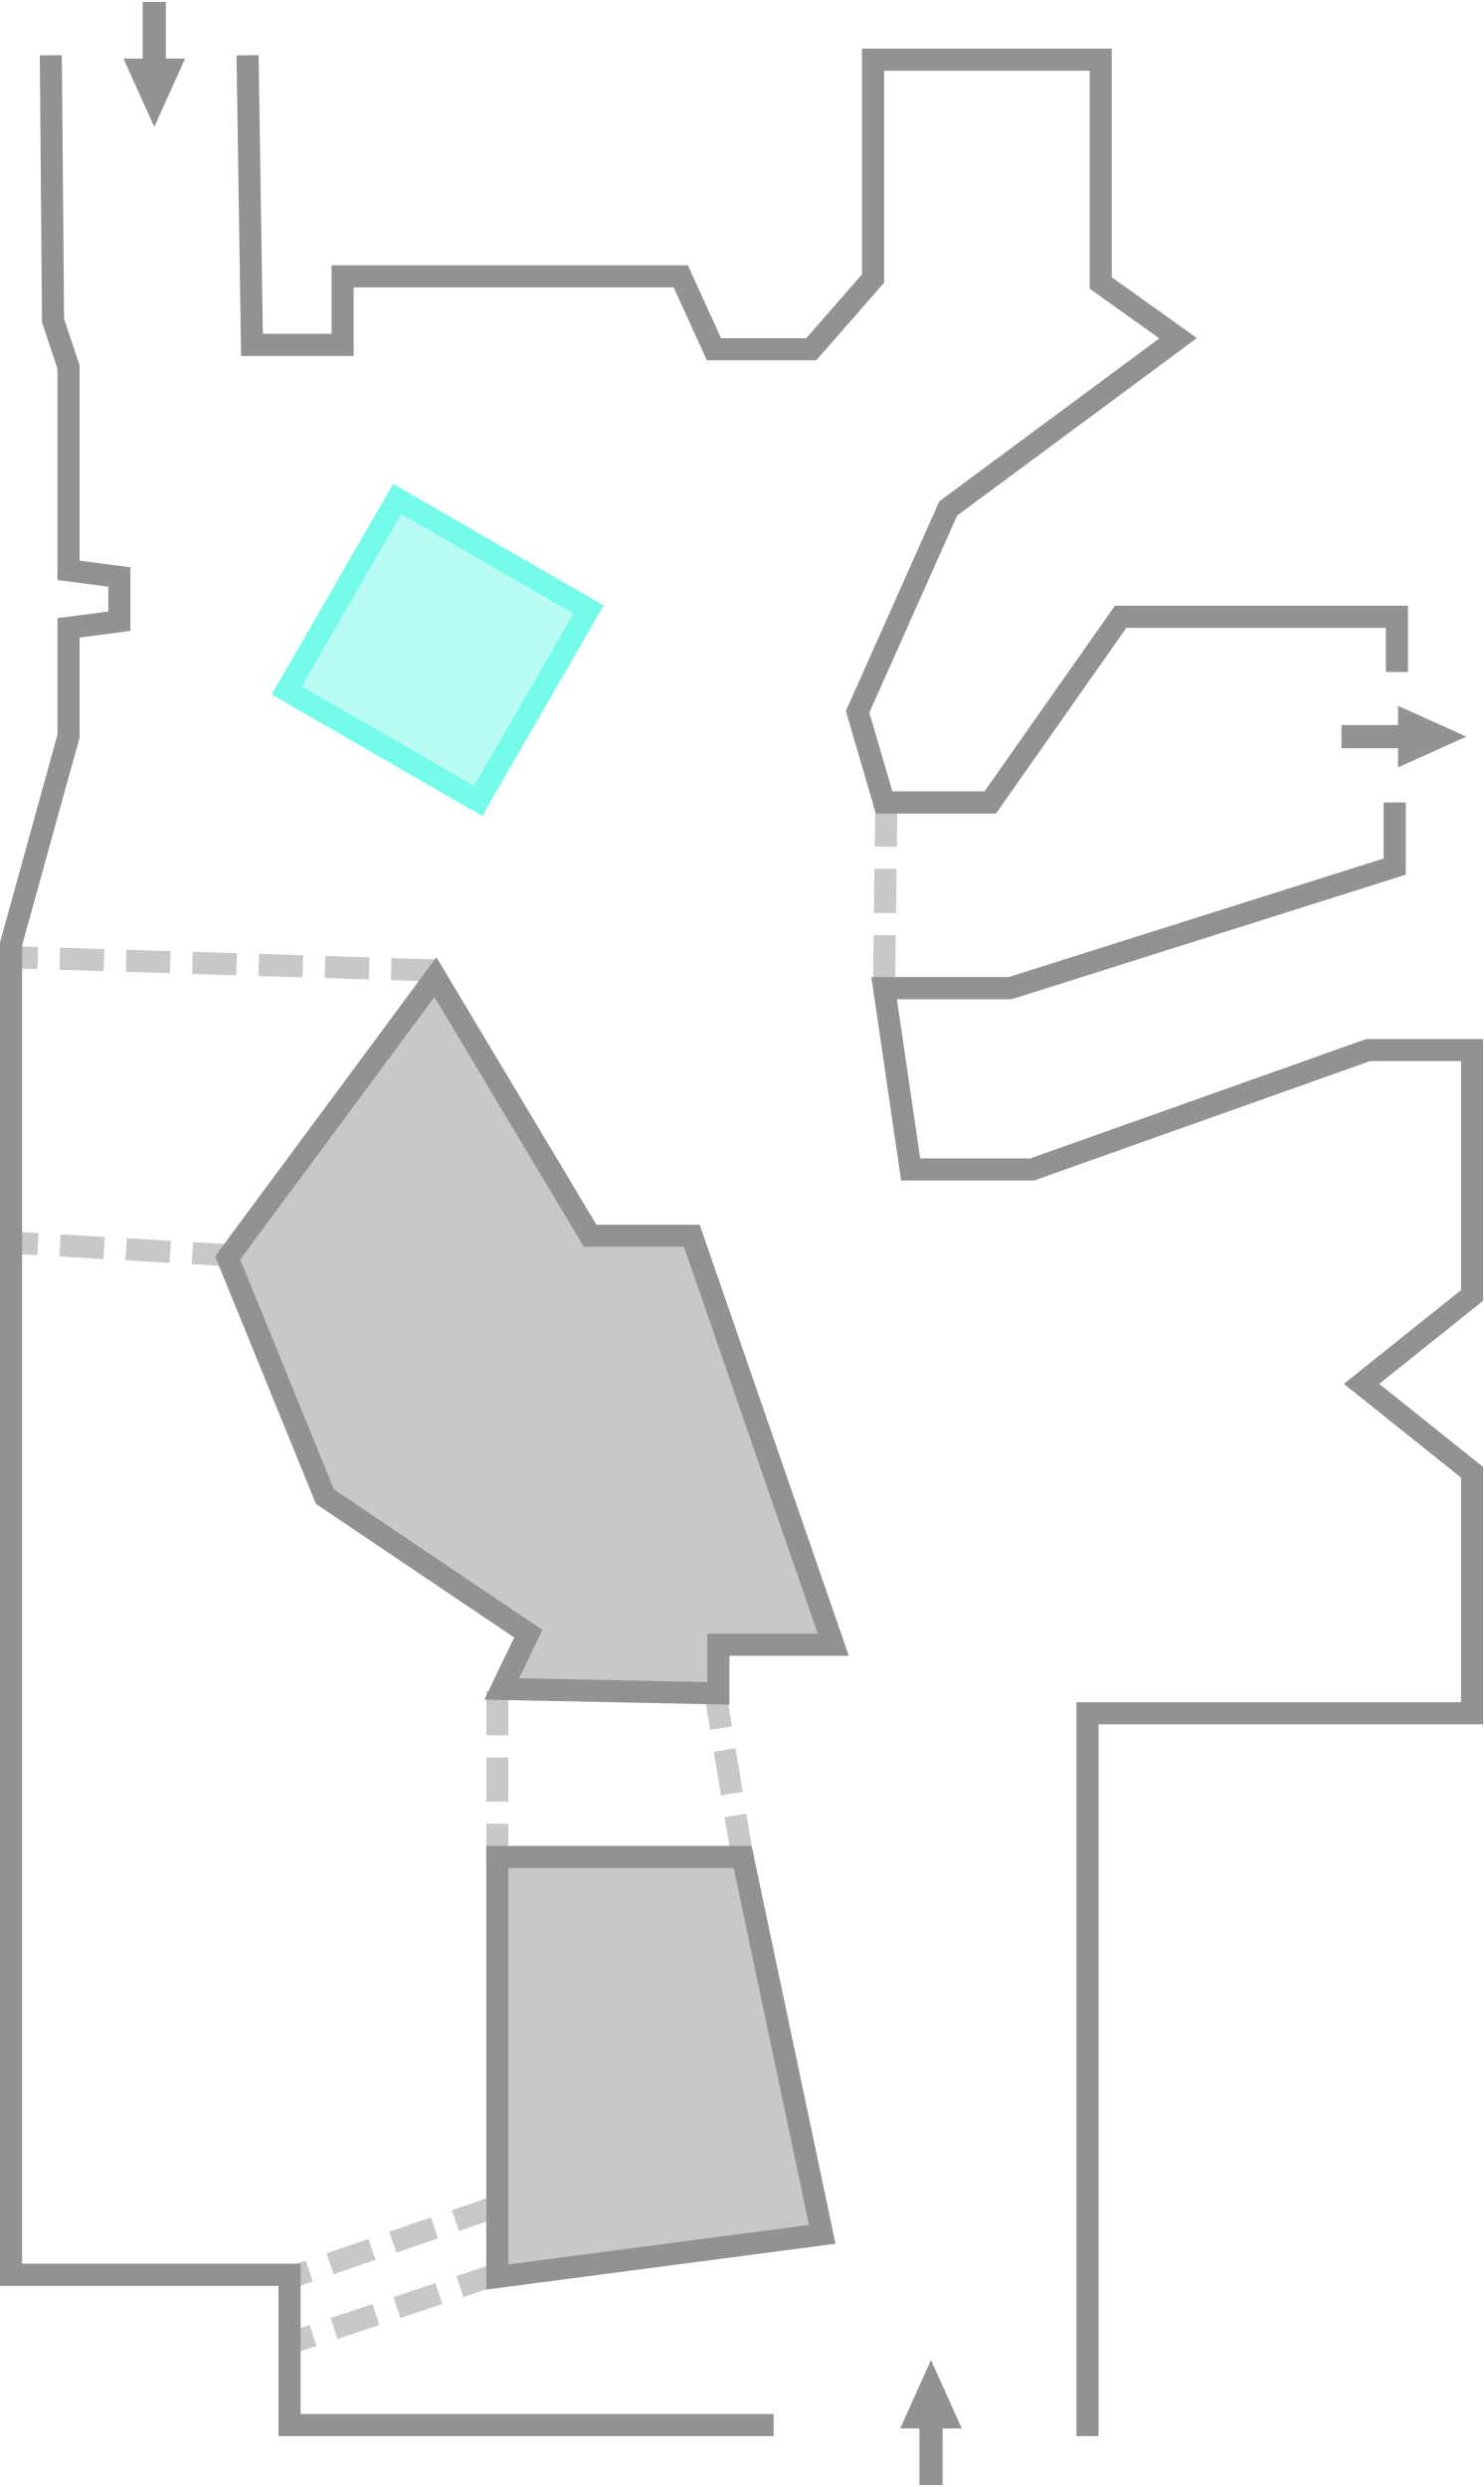
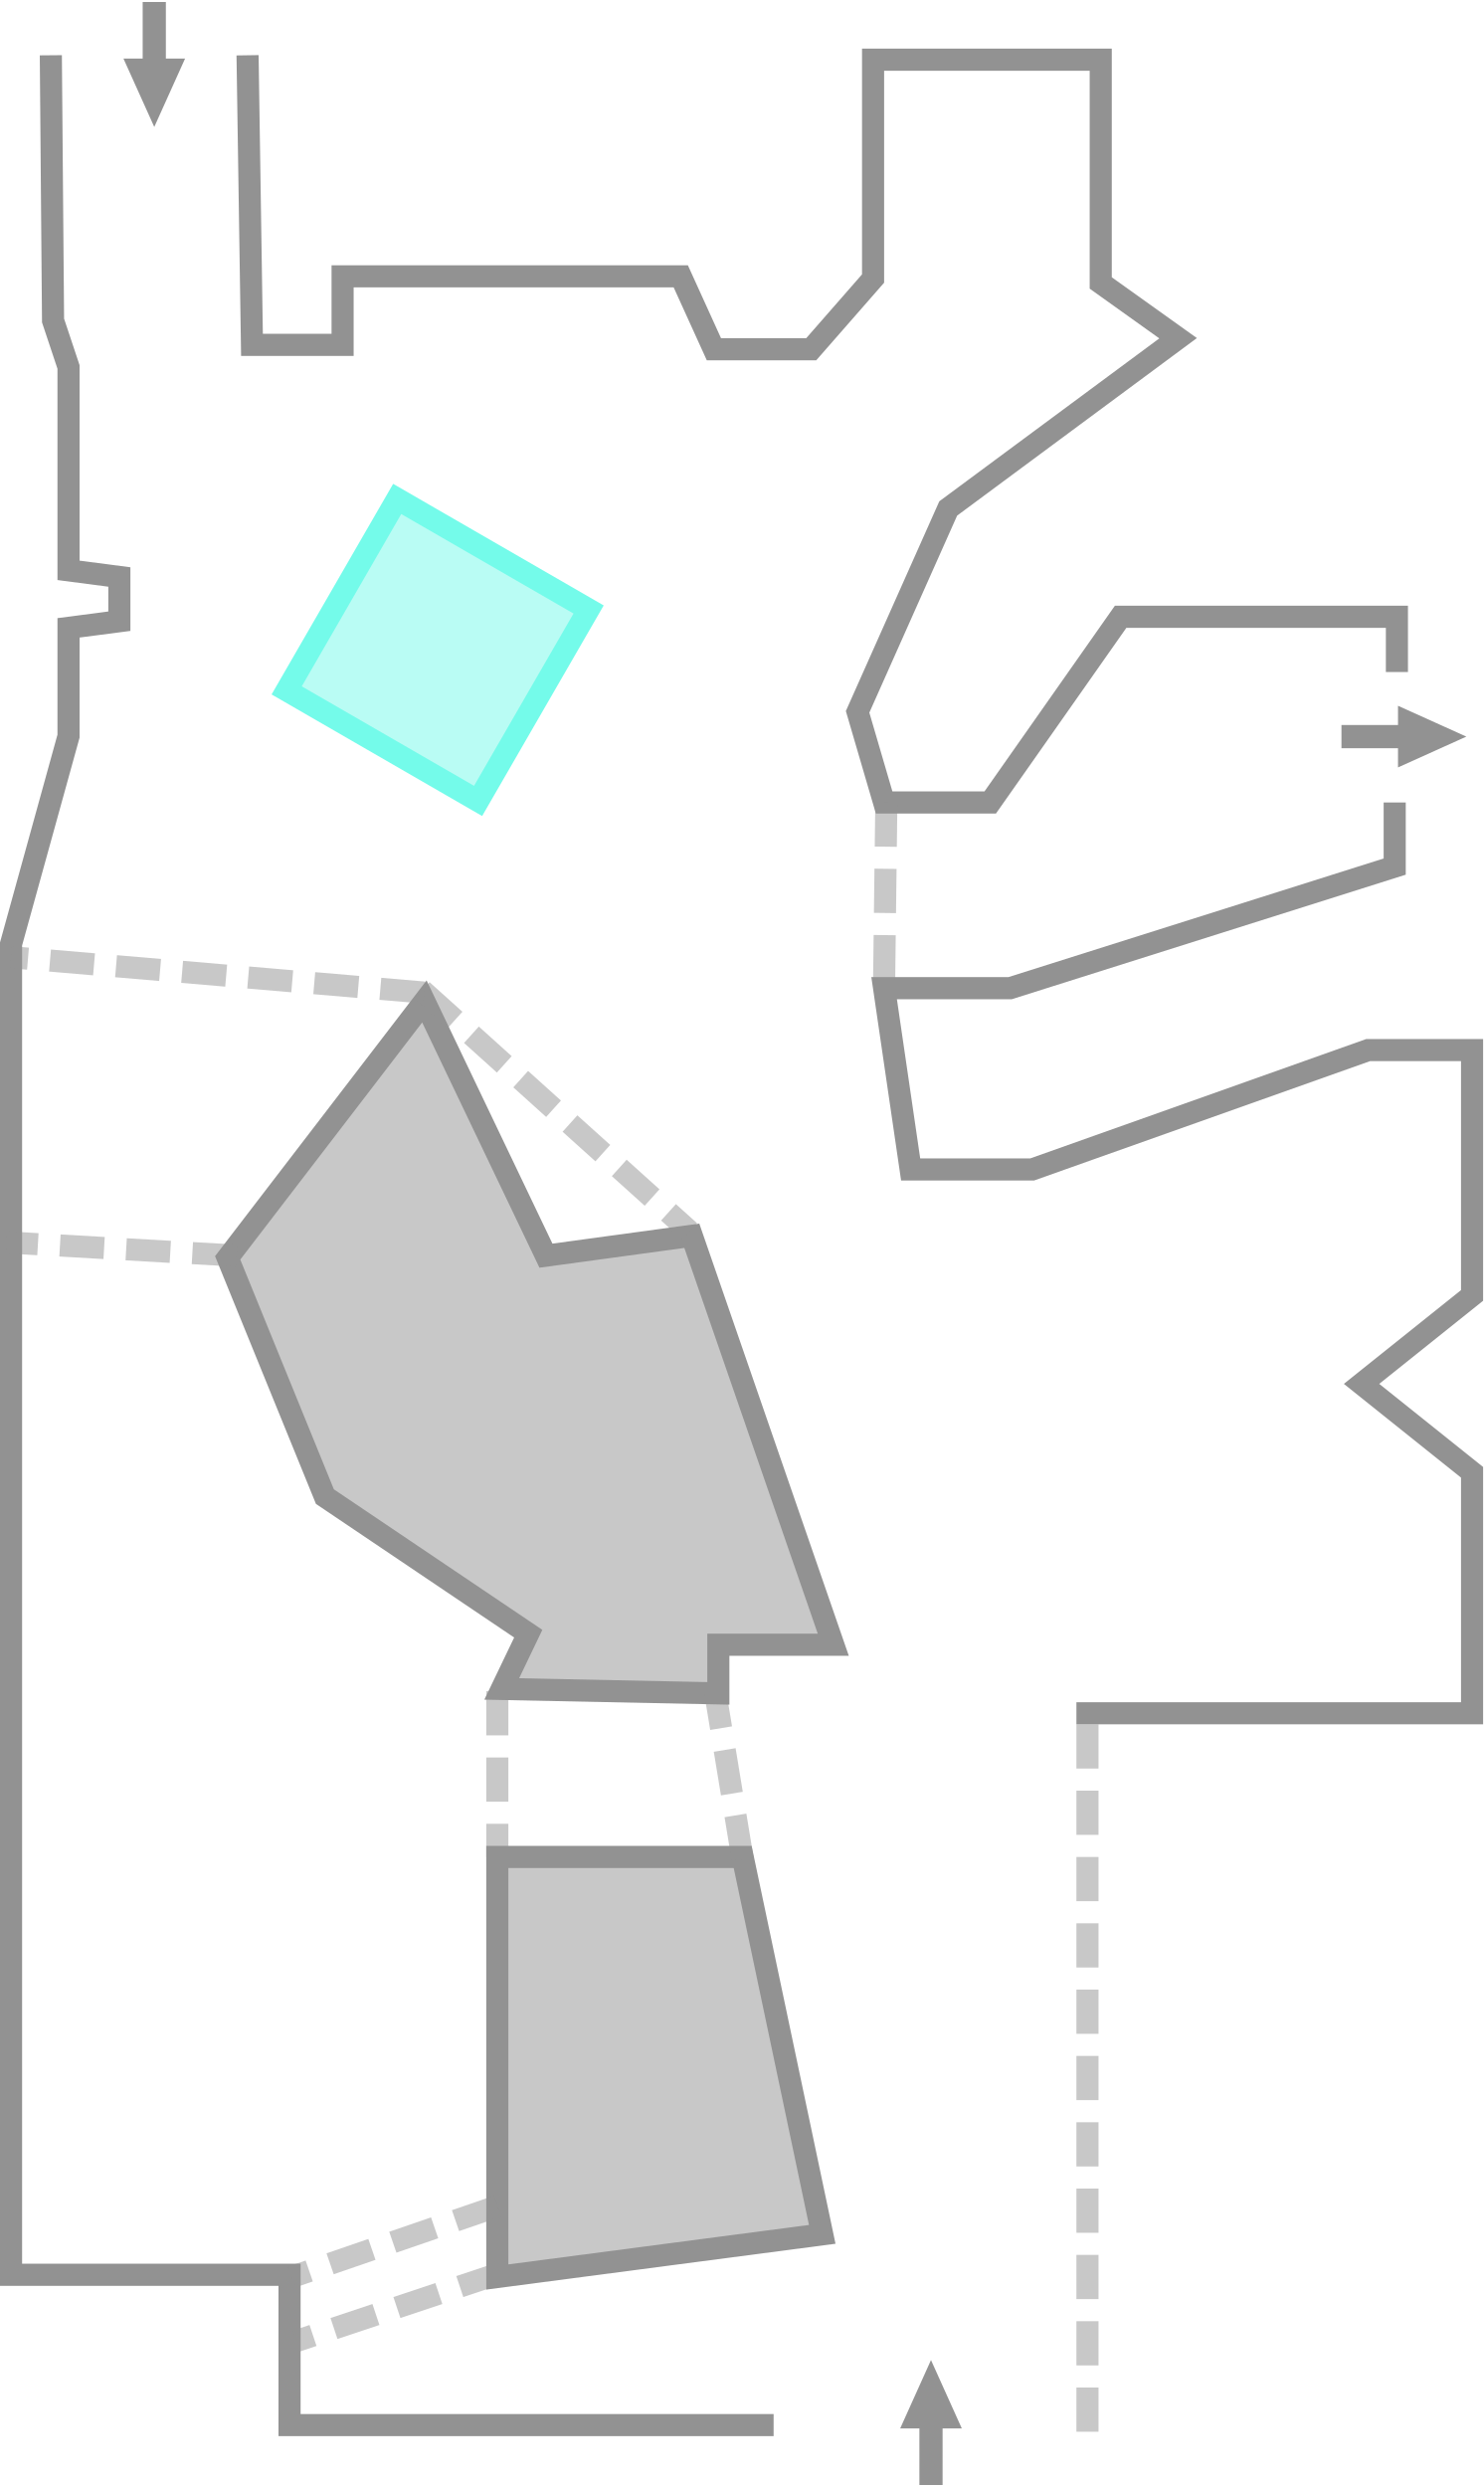
<svg xmlns="http://www.w3.org/2000/svg" width="671" height="1125" viewBox="0 0 671 1125">
  <path id="Path" fill="#929292" fill-opacity="0.5" fill-rule="evenodd" stroke="#929292" stroke-width="10" d="M 225 1030 L 372 1010.711 L 336 840 L 225 840 L 225 1030 Z" />
-   <path id="path1" fill="#929292" fill-opacity="0.5" fill-rule="evenodd" stroke="#929292" stroke-width="10" d="M 325 766 L 325 744 L 377 744 L 313 559 L 267 559 L 197 442 L 103 569 L 147 677 L 239 739 L 227 764 Z" />
-   <path id="path2" fill="none" stroke="#929292" stroke-width="10" d="M 631 363 L 631 392 L 457 447 L 400 447 L 412 529 L 467 529 L 619 475 L 666 475 L 666 586 L 616 626 L 666 666 L 666 775 L 492 775 L 492 1102" />
-   <path id="path3" fill="none" stroke="#929292" stroke-width="10" d="M 23 25 L 24 145 L 31 166 L 31 258 L 54 261 L 54 281 L 31 284 L 31 333 L 5 427 L 5 775 L 5 1029 L 131 1029 L 131 1097 L 350 1097" />
-   <path id="path4" fill="none" stroke="#929292" stroke-width="10" d="M 112 25 L 114 156 L 155 156 L 155 125 L 308 125 L 323 158 L 367 158 L 395 126 L 395 27 L 498 27 L 498 128 L 533 153 L 429 230 L 388 322 L 400 363 L 448 363 L 507 279 L 632 279 L 632 304" />
+   <path id="path1" fill="#929292" fill-opacity="0.5" fill-rule="evenodd" stroke="#929292" stroke-width="10" d="M 325 766 L 325 744 L 377 744 L 313 559 L 247 568 L 192 453 L 103 569 L 147 677 L 239 739 L 227 764 Z" />
+   <path id="path2" fill="none" stroke="#929292" stroke-width="10" d="M 631 363 L 631 392 L 457 447 L 400 447 L 412 529 L 467 529 L 619 475 L 666 475 L 666 586 L 616 626 L 666 666 L 666 775 L 487 775" />
+   <path id="path3" fill="none" stroke="#929292" stroke-width="10" stroke-opacity="0.5" stroke-dasharray="20 10" stroke-dashoffset="0" d="M 492 780 L 492 1102" />
+   <path id="path4" fill="none" stroke="#929292" stroke-width="10" d="M 23 25 L 24 145 L 31 166 L 31 258 L 54 261 L 54 281 L 31 284 L 31 333 L 5 427 L 5 775 L 5 1029 L 131 1029 L 131 1097 L 350 1097" />
+   <path id="path5" fill="none" stroke="#929292" stroke-width="10" d="M 112 25 L 114 156 L 155 156 L 155 125 L 308 125 L 323 158 L 367 158 L 395 126 L 395 27 L 498 27 L 498 128 L 533 153 L 429 230 L 388 322 L 400 363 L 448 363 L 507 279 L 632 279 L 632 304" />
  <path id="Path-copy" fill="none" stroke="#929292" stroke-width="10" stroke-opacity="0.5" stroke-dasharray="20 10" stroke-dashoffset="0" d="M 401 363 L 399.999 444" />
-   <path id="Path-copy-2" fill="none" stroke="#929292" stroke-width="10" stroke-opacity="0.5" stroke-dasharray="20 10" stroke-dashoffset="0" d="M 197 439 L 5 433.001" />
+   <path id="Path-copy-2" fill="none" stroke="#929292" stroke-width="10" stroke-opacity="0.5" stroke-dasharray="20 10" stroke-dashoffset="0" d="M 192 449 L 5 433.001" />
+   <path id="Path-copy-2-copy" fill="none" stroke="#929292" stroke-width="10" stroke-opacity="0.5" stroke-dasharray="20 10" stroke-dashoffset="0" d="M 191 448 L 312 557" />
  <path id="Path-copy-3" fill="none" stroke="#929292" stroke-width="10" stroke-opacity="0.5" stroke-dasharray="20 10" stroke-dashoffset="0" d="M 107 568 L 3 562" />
  <path id="Path-copy-6" fill="none" stroke="#929292" stroke-width="10" stroke-opacity="0.5" stroke-dasharray="20 10" stroke-dashoffset="0" d="M 225 998 L 132 1030" />
  <path id="Path-copy-7" fill="none" stroke="#929292" stroke-width="10" stroke-opacity="0.5" stroke-dasharray="20 10" stroke-dashoffset="0" d="M 227 1028 L 134 1059" />
  <path id="Path-copy-4" fill="none" stroke="#929292" stroke-width="10" stroke-opacity="0.5" stroke-dasharray="20 10" stroke-dashoffset="0" d="M 225 765 L 225 840" />
  <path id="Path-copy-5" fill="none" stroke="#929292" stroke-width="10" stroke-opacity="0.5" stroke-dasharray="20 10" stroke-dashoffset="0" d="M 323 762 L 336 841" />
  <path id="Arrow" fill="none" stroke="#929292" stroke-width="10" d="M 651.256 333.204 L 637.493 339.407 L 637.493 333.452 L 611.909 333.452 L 611.909 332.955 L 637.493 332.955 L 637.493 327 Z" />
  <path id="Arrow-" fill="none" stroke="#929292" stroke-width="10" d="M 421.204 1079.744 L 427.407 1093.507 L 421.452 1093.507 L 421.452 1119.091 L 420.955 1119.091 L 420.955 1093.507 L 415 1093.507 Z" />
-   <path id="path5" fill="none" stroke="#929292" stroke-width="10" d="M 69.796 45.256 L 63.593 31.493 L 69.548 31.493 L 69.548 5.909 L 70.045 5.909 L 70.045 31.493 L 76 31.493 Z" />
-   <path id="path6" fill="#74fbea" fill-opacity="0.5" fill-rule="evenodd" stroke="#74fbea" stroke-width="10" d="M 129.699 312.301 L 216.301 362.301 L 266.301 275.699 L 179.699 225.699 L 129.699 312.301 Z" />
+   <path id="path6" fill="none" stroke="#929292" stroke-width="10" d="M 69.796 45.256 L 63.593 31.493 L 69.548 31.493 L 69.548 5.909 L 70.045 5.909 L 70.045 31.493 L 76 31.493 Z" />
+   <path id="path7" fill="#74fbea" fill-opacity="0.5" fill-rule="evenodd" stroke="#74fbea" stroke-width="10" d="M 129.699 312.301 L 216.301 362.301 L 266.301 275.699 L 179.699 225.699 L 129.699 312.301 Z" />
</svg>
